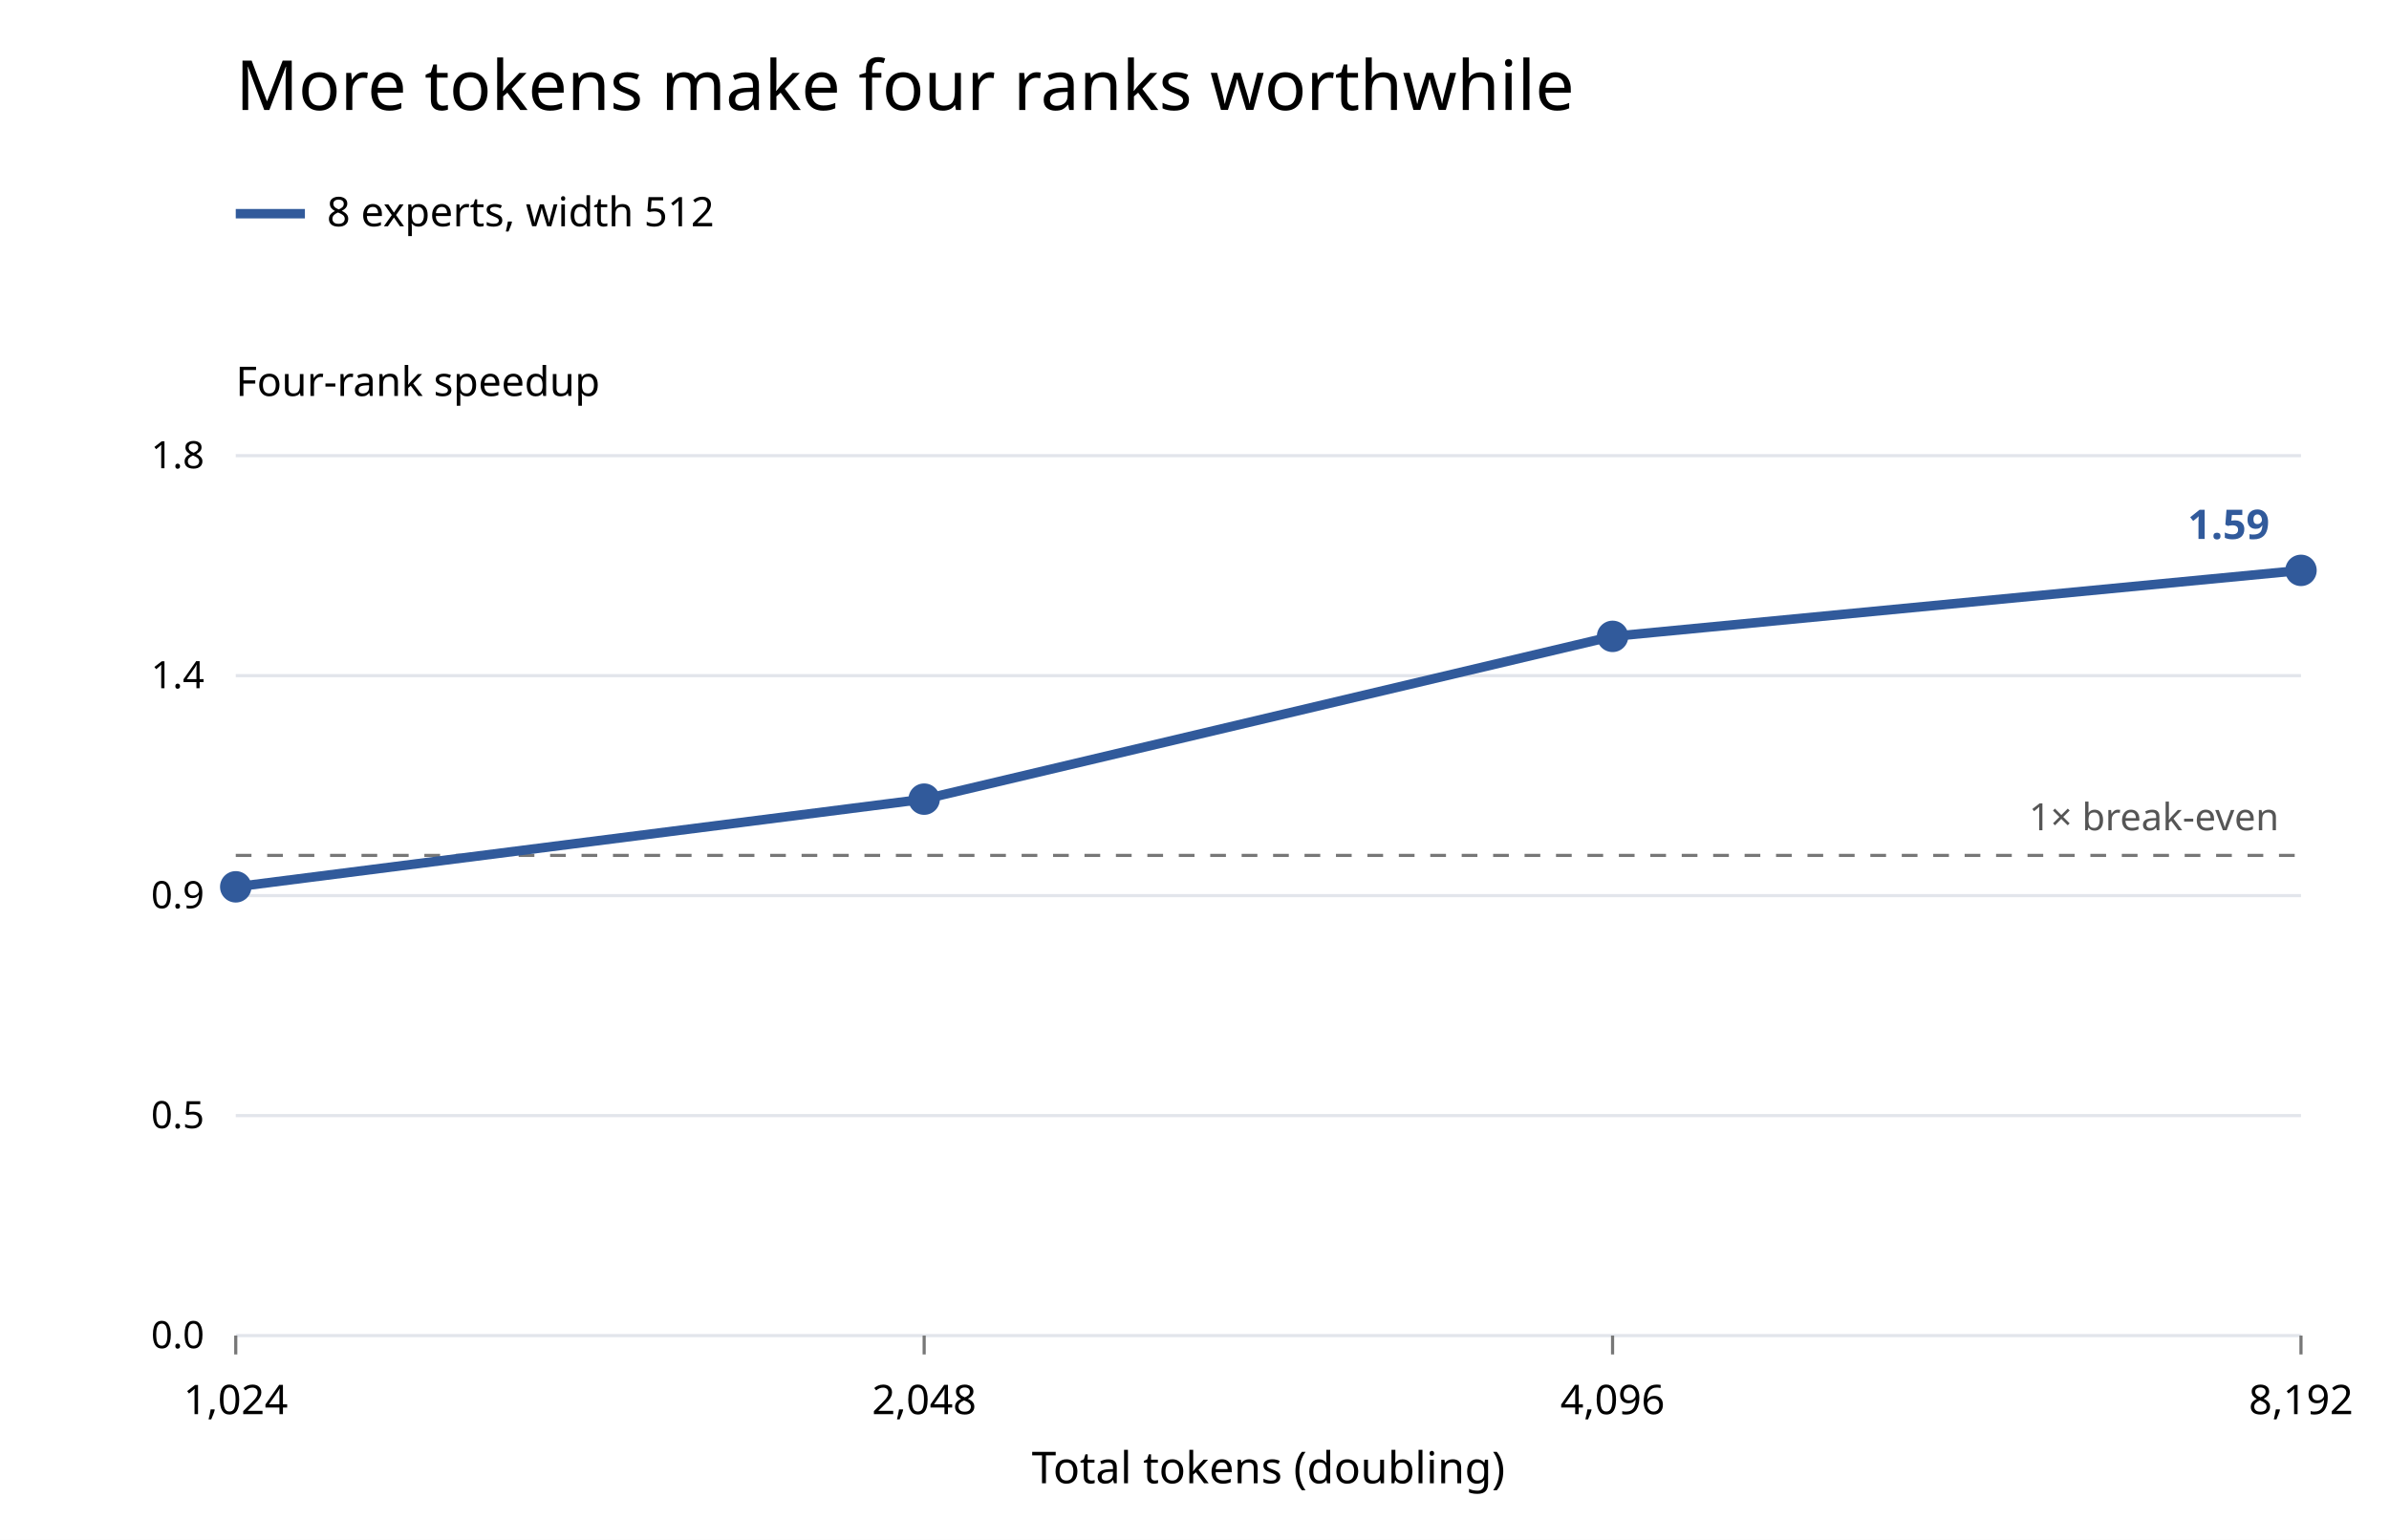
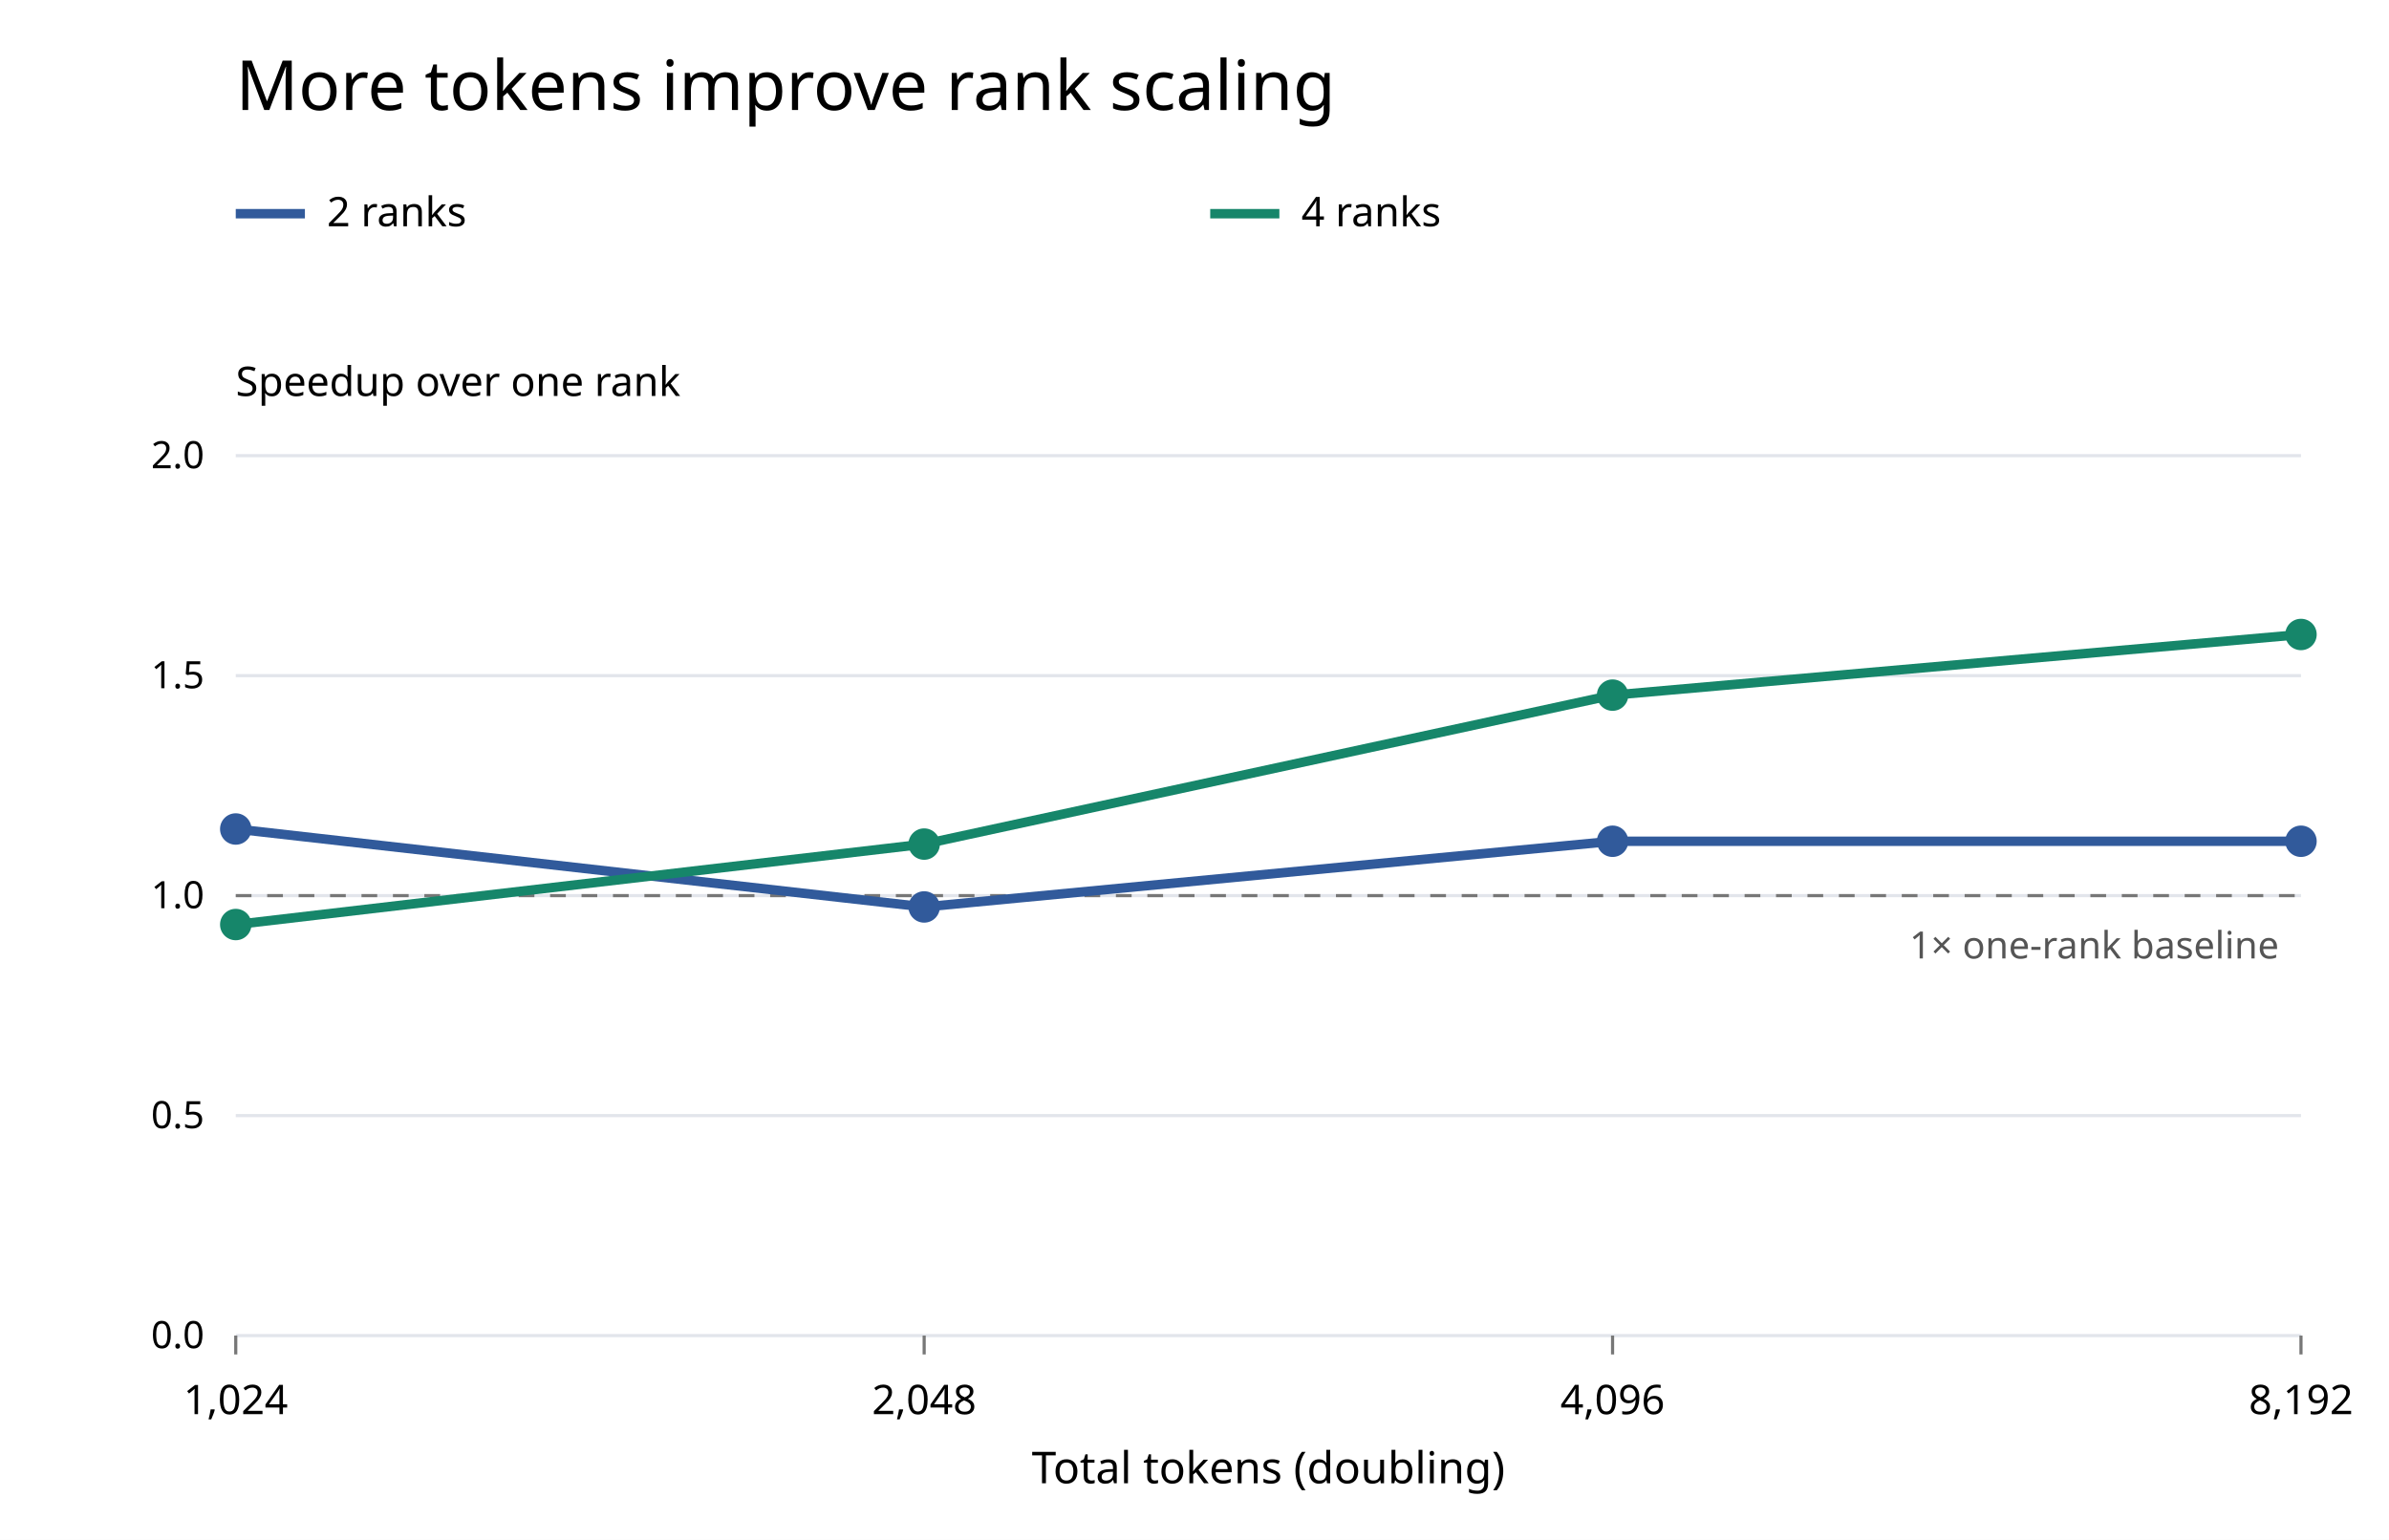
<svg xmlns="http://www.w3.org/2000/svg" viewBox="0 0 760 490">
  <rect width="100%" height="100%" fill="white" />
-   <text x="75" y="35" font-family="sans-serif" font-size="22">More tokens make four ranks worthwhile</text>
-   <text x="75" y="126" font-family="sans-serif" font-size="13">Four-rank speedup</text>
+   <text x="75" y="35" font-family="sans-serif" font-size="22">More tokens improve rank scaling</text>
+   <text x="75" y="126" font-family="sans-serif" font-size="13">Speedup over one rank</text>
  <line x1="75" x2="732" y1="425.0" y2="425.0" stroke="#e2e5eb" />
  <text x="65" y="429.0" text-anchor="end" font-family="sans-serif" font-size="12">0.0</text>
  <line x1="75" x2="732" y1="355.0" y2="355.0" stroke="#e2e5eb" />
  <text x="65" y="359.0" text-anchor="end" font-family="sans-serif" font-size="12">0.5</text>
  <line x1="75" x2="732" y1="285.0" y2="285.0" stroke="#e2e5eb" />
-   <text x="65" y="289.0" text-anchor="end" font-family="sans-serif" font-size="12">0.9</text>
+   <text x="65" y="289.0" text-anchor="end" font-family="sans-serif" font-size="12">1.0</text>
  <line x1="75" x2="732" y1="215.0" y2="215.0" stroke="#e2e5eb" />
-   <text x="65" y="219.0" text-anchor="end" font-family="sans-serif" font-size="12">1.4</text>
+   <text x="65" y="219.0" text-anchor="end" font-family="sans-serif" font-size="12">1.5</text>
  <line x1="75" x2="732" y1="145.0" y2="145.0" stroke="#e2e5eb" />
-   <text x="65" y="149.0" text-anchor="end" font-family="sans-serif" font-size="12">1.8</text>
+   <text x="65" y="149.0" text-anchor="end" font-family="sans-serif" font-size="12">2.0</text>
  <line x1="75.0" x2="75.0" y1="425" y2="431" stroke="#777" />
  <text x="75.0" y="450" text-anchor="middle" font-family="sans-serif" font-size="13">1,024</text>
  <line x1="294.0" x2="294.0" y1="425" y2="431" stroke="#777" />
  <text x="294.0" y="450" text-anchor="middle" font-family="sans-serif" font-size="13">2,048</text>
  <line x1="513.0" x2="513.0" y1="425" y2="431" stroke="#777" />
  <text x="513.0" y="450" text-anchor="middle" font-family="sans-serif" font-size="13">4,096</text>
  <line x1="732.0" x2="732.0" y1="425" y2="431" stroke="#777" />
  <text x="732.0" y="450" text-anchor="middle" font-family="sans-serif" font-size="13">8,192</text>
-   <line x1="75" x2="732" y1="272.2" y2="272.2" stroke="#777" stroke-dasharray="5 5" />
-   <text x="725" y="264.2" text-anchor="end" font-family="sans-serif" font-size="12" fill="#555">1× break-even</text>
-   <polyline points="75.0,282.2 294.0,254.3 513.0,202.5 732.0,181.5" fill="none" stroke="#315a9b" stroke-width="3" />
-   <circle cx="75.0" cy="282.2" r="5" fill="#315a9b" />
-   <circle cx="294.0" cy="254.3" r="5" fill="#315a9b" />
-   <circle cx="513.0" cy="202.5" r="5" fill="#315a9b" />
-   <circle cx="732.0" cy="181.5" r="5" fill="#315a9b" />
-   <text x="722.0" y="171.5" text-anchor="end" font-family="sans-serif" font-size="13" font-weight="bold" fill="#315a9b">1.59</text>
+   <line x1="75" x2="732" y1="285.0" y2="285.0" stroke="#777" stroke-dasharray="5 5" />
+   <text x="725" y="305.0" text-anchor="end" font-family="sans-serif" font-size="12" fill="#555">1× one-rank baseline</text>
+   <polyline points="75.0,263.8 294.0,288.6 513.0,267.7 732.0,267.7" fill="none" stroke="#315a9b" stroke-width="3" />
+   <circle cx="75.0" cy="263.8" r="5" fill="#315a9b" />
+   <circle cx="294.0" cy="288.6" r="5" fill="#315a9b" />
+   <circle cx="513.0" cy="267.7" r="5" fill="#315a9b" />
+   <circle cx="732.0" cy="267.7" r="5" fill="#315a9b" />
  <line x1="75" x2="97" y1="68" y2="68" stroke="#315a9b" stroke-width="3" />
-   <text x="104" y="72" font-family="sans-serif" font-size="13">8 experts, width 512</text>
+   <text x="104" y="72" font-family="sans-serif" font-size="13">2 ranks</text>
+   <polyline points="75.0,294.2 294.0,268.6 513.0,221.2 732.0,201.9" fill="none" stroke="#16866a" stroke-width="3" />
+   <circle cx="75.0" cy="294.2" r="5" fill="#16866a" />
+   <circle cx="294.0" cy="268.6" r="5" fill="#16866a" />
+   <circle cx="513.0" cy="221.2" r="5" fill="#16866a" />
+   <circle cx="732.0" cy="201.9" r="5" fill="#16866a" />
+   <line x1="385" x2="407" y1="68" y2="68" stroke="#16866a" stroke-width="3" />
+   <text x="414" y="72" font-family="sans-serif" font-size="13">4 ranks</text>
  <text x="403.5" y="472" text-anchor="middle" font-family="sans-serif" font-size="14">Total tokens (doubling)</text>
</svg>
